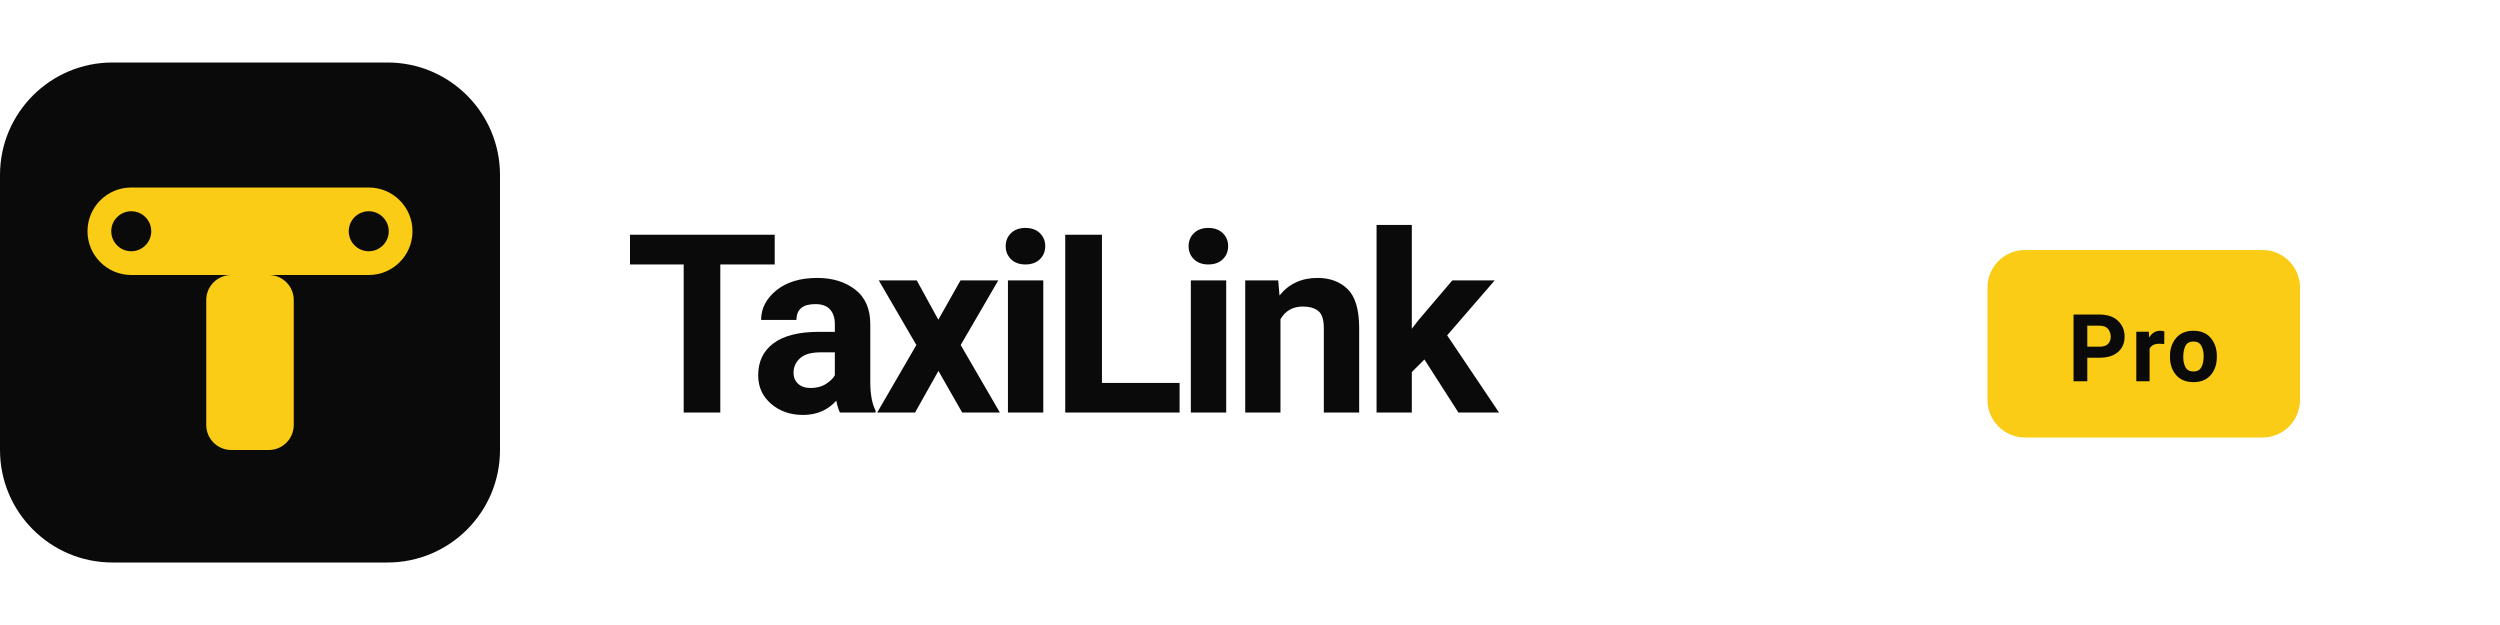
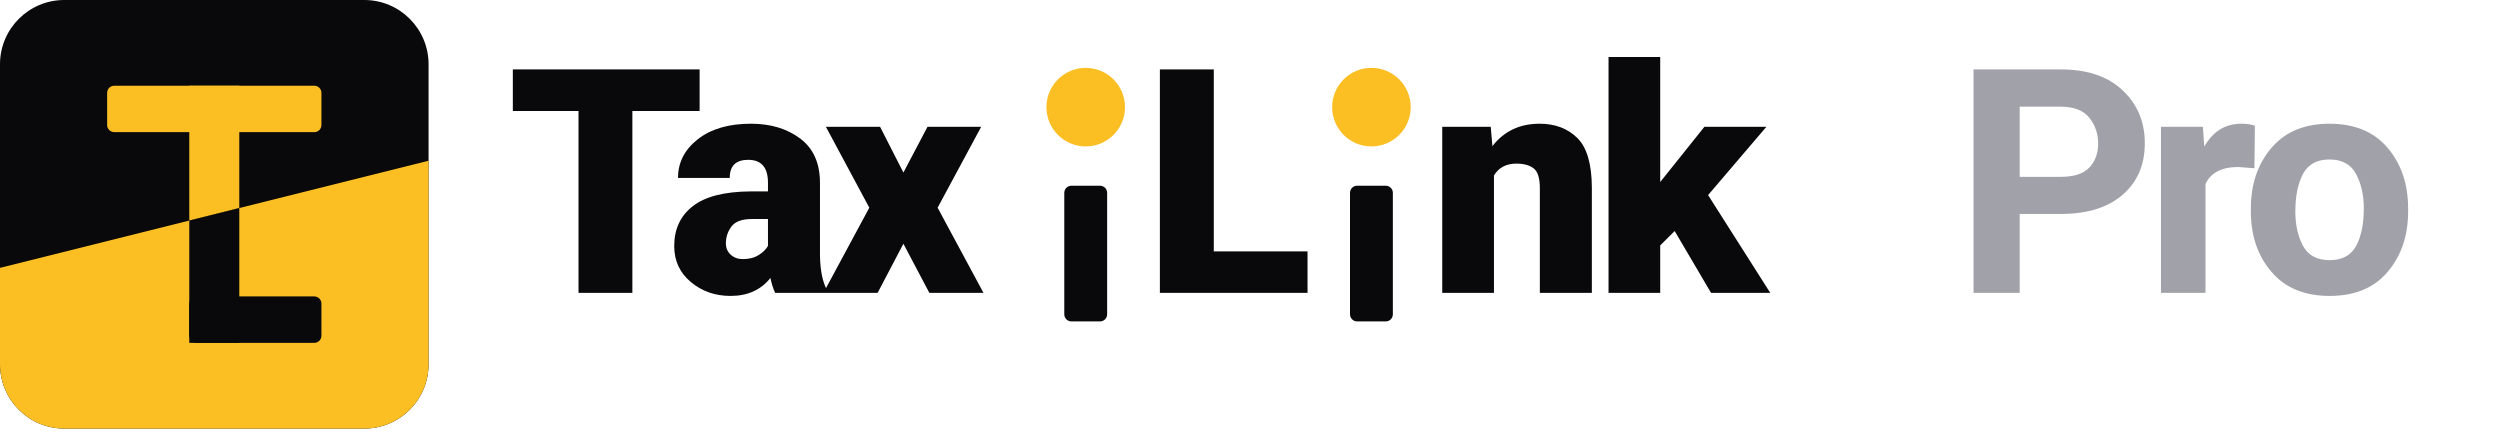
- <svg xmlns="http://www.w3.org/2000/svg" viewBox="0 0 400 100" width="400" height="100" role="img" aria-label="TaxiLink Pro">
-   <g>
-     <rect x="0" y="10" width="80" height="80" rx="18" fill="#0A0A0A" />
-     <rect x="14" y="30" width="52" height="14" rx="7" fill="#FACC15" />
-     <circle cx="21" cy="37" r="3.2" fill="#0A0A0A" />
-     <circle cx="59" cy="37" r="3.2" fill="#0A0A0A" />
-     <rect x="33" y="44" width="14" height="28" rx="4" fill="#FACC15" />
+ <svg xmlns="http://www.w3.org/2000/svg" viewBox="0 0 700 125" width="700" height="125" role="img" aria-label="TaxiLink Pro">
+   <defs>
+     <clipPath id="tlPrC">
+       <rect width="120" height="120" rx="18" />
+     </clipPath>
+     <clipPath id="tlPrZh">
+       <polygon points="0,0 120,0 120,45 0,75" />
+     </clipPath>
+     <clipPath id="tlPrZb">
+       <polygon points="0,75 120,45 120,120 0,120" />
+     </clipPath>
+   </defs>
+   <g clip-path="url(#tlPrC)">
+     <rect width="120" height="120" fill="#09090B" />
+     <polygon points="0,75 120,45 120,120 0,120" fill="#FBBF24" />
+     <g clip-path="url(#tlPrZh)" fill="#FBBF24">
+       <rect x="30" y="24" width="60" height="13" rx="2" />
+       <rect x="53" y="24" width="14" height="72" />
+       <rect x="53" y="83" width="37" height="13" rx="2" />
+     </g>
+     <g clip-path="url(#tlPrZb)" fill="#09090B">
+       <rect x="30" y="24" width="60" height="13" rx="2" />
+       <rect x="53" y="24" width="14" height="72" />
+       <rect x="53" y="83" width="37" height="13" rx="2" />
+     </g>
  </g>
-   <text x="100" y="66" font-family="system-ui, -apple-system, 'Segoe UI', Roboto, sans-serif" font-size="40" font-weight="700" fill="#0A0A0A" letter-spacing="-1.5">TaxiLink</text>
-   <rect x="318" y="40" width="50" height="30" rx="6" fill="#FACC15" />
-   <text x="343" y="61" text-anchor="middle" font-family="system-ui, -apple-system, 'Segoe UI', Roboto, sans-serif" font-size="15" font-weight="700" fill="#0A0A0A" letter-spacing="0.5">Pro</text>
+   <g transform="translate(142, 0)">
+     <text x="0" y="82" font-family="'Plus Jakarta Sans', system-ui, -apple-system, 'Segoe UI', Roboto, sans-serif" font-size="88" font-weight="800" fill="#09090B" letter-spacing="-3.5">Tax</text>
+     <circle cx="162" cy="30" r="11" fill="#FBBF24" />
+     <rect x="156" y="52" width="12" height="38" rx="2" fill="#09090B" />
+     <text x="178" y="82" font-family="'Plus Jakarta Sans', system-ui, -apple-system, 'Segoe UI', Roboto, sans-serif" font-size="88" font-weight="800" fill="#09090B" letter-spacing="-3.5">L</text>
+     <circle cx="242" cy="30" r="11" fill="#FBBF24" />
+     <rect x="236" y="52" width="12" height="38" rx="2" fill="#09090B" />
+     <text x="258" y="82" font-family="'Plus Jakarta Sans', system-ui, -apple-system, 'Segoe UI', Roboto, sans-serif" font-size="88" font-weight="800" fill="#09090B" letter-spacing="-3.5">nk</text>
+     <text x="405" y="82" font-family="'Plus Jakarta Sans', system-ui, -apple-system, 'Segoe UI', Roboto, sans-serif" font-size="88" font-weight="700" fill="#A1A1AA" letter-spacing="-3.5">Pro</text>
+   </g>
</svg>
